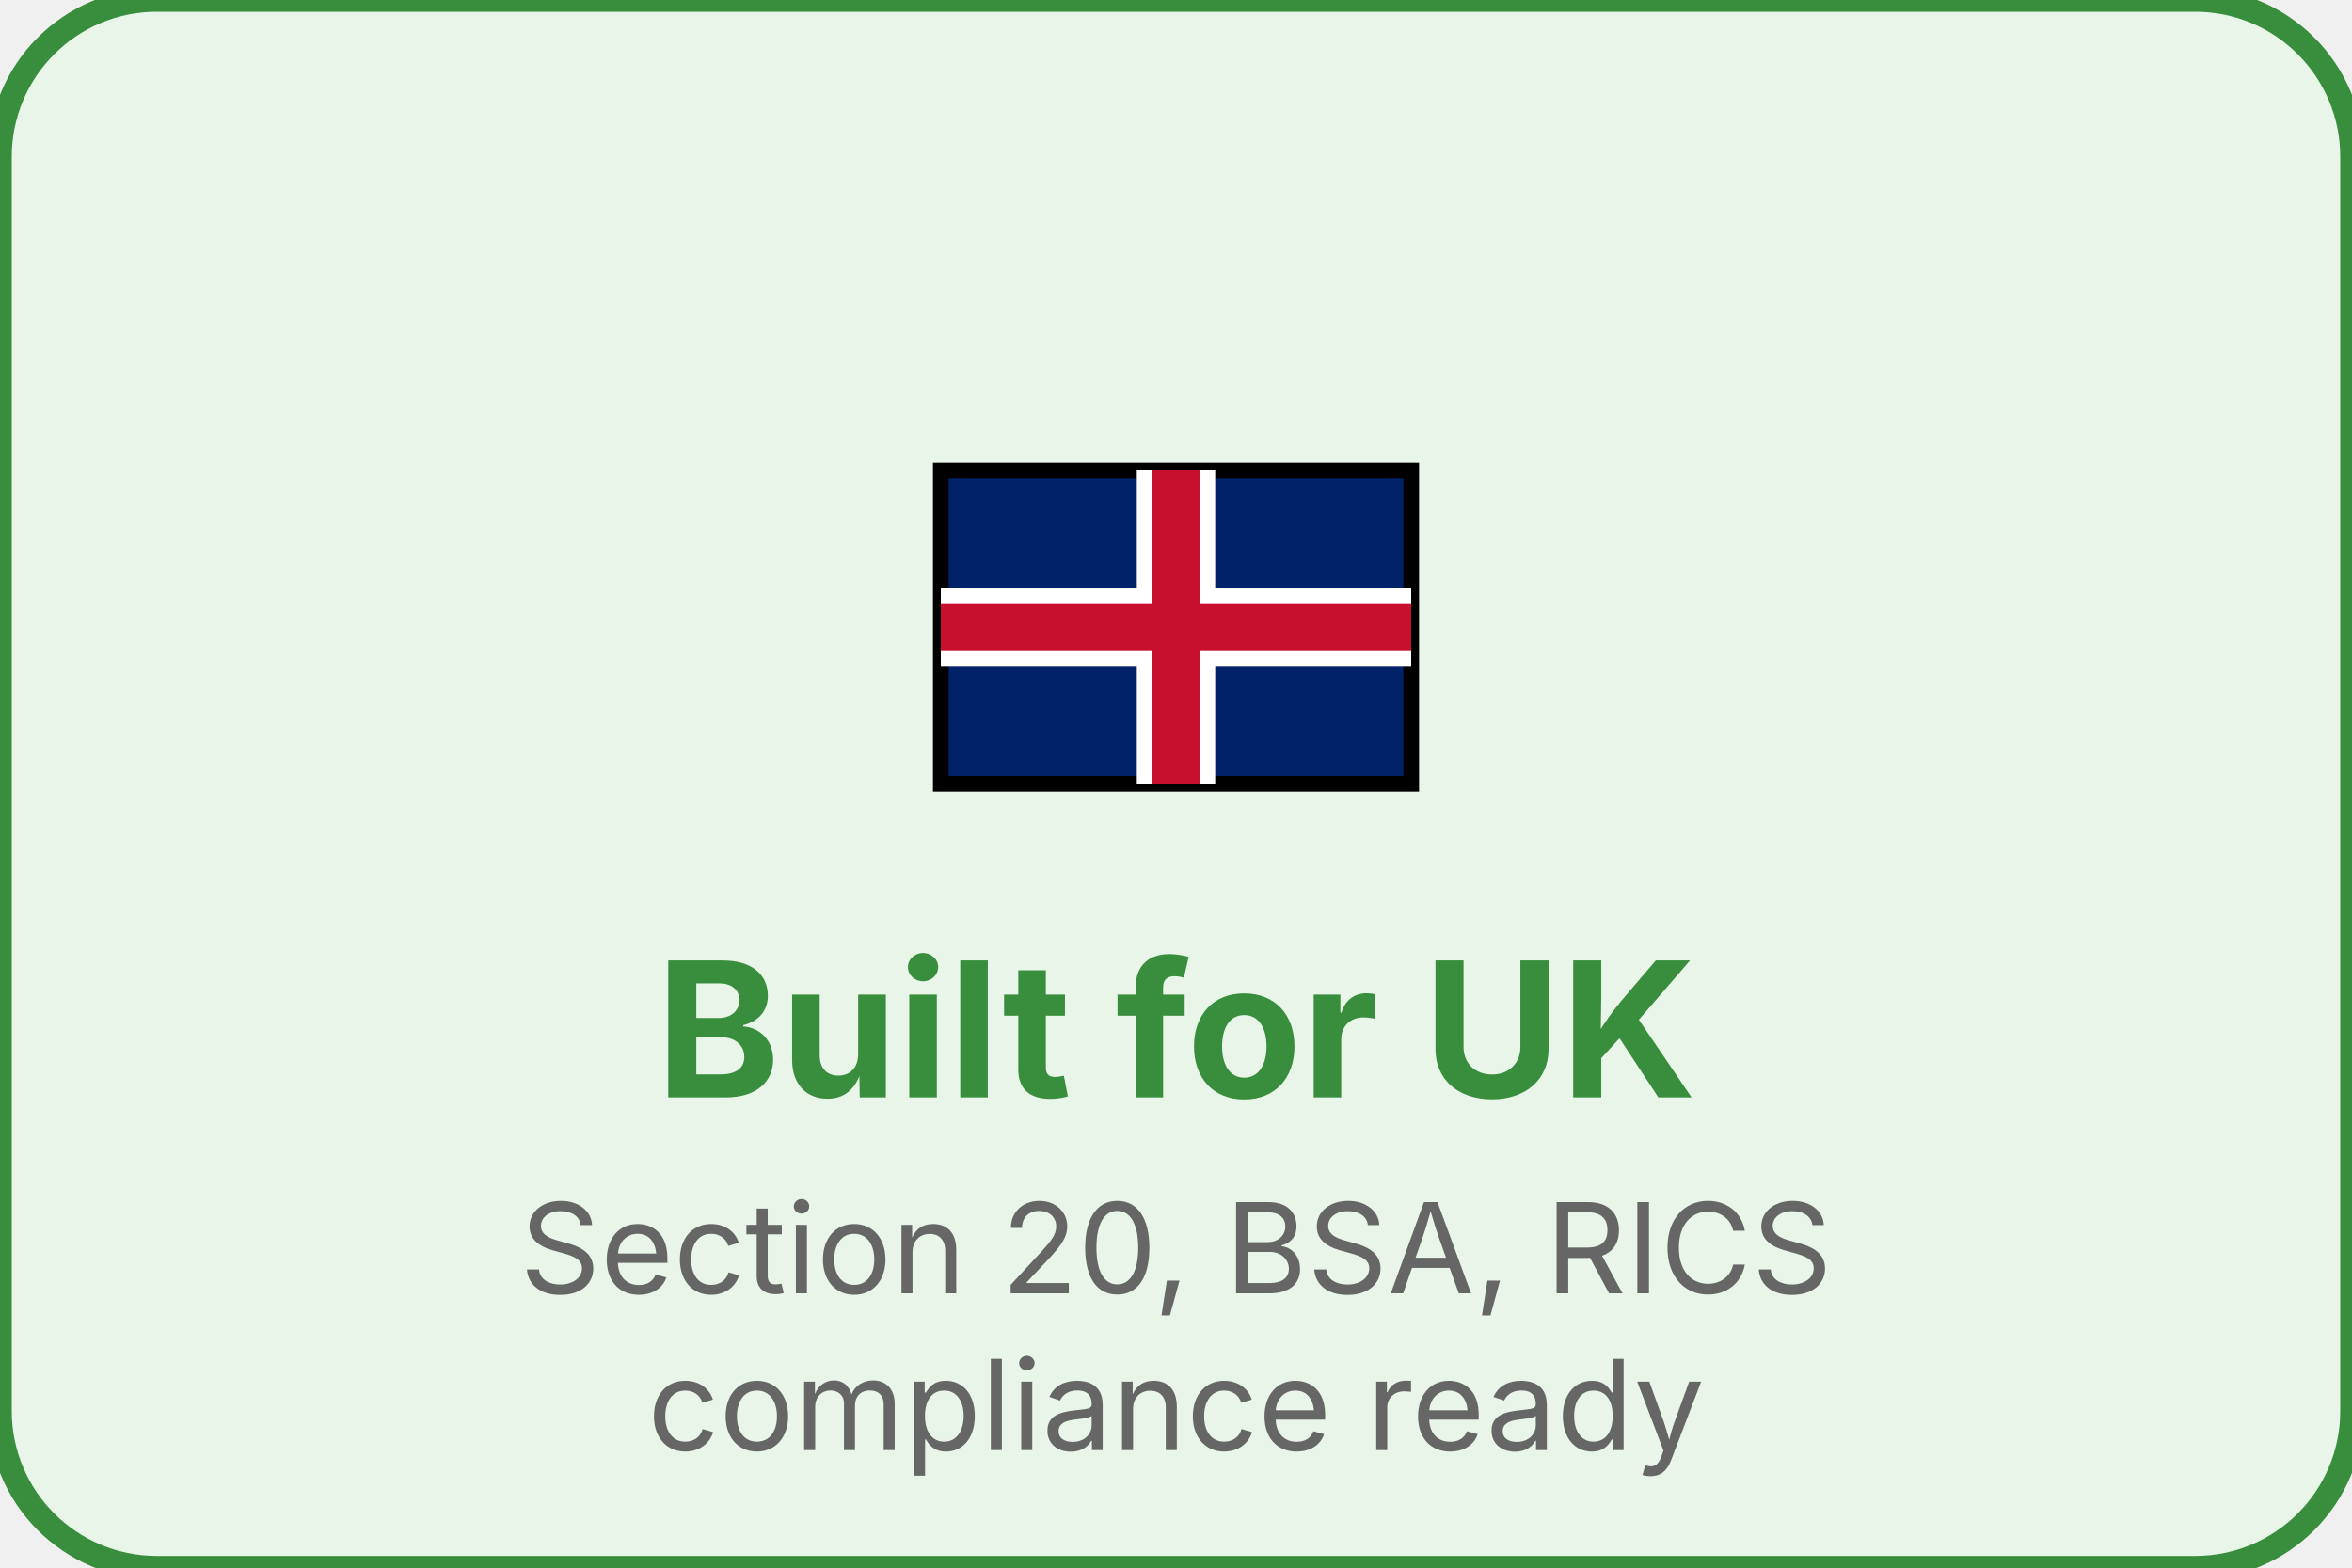
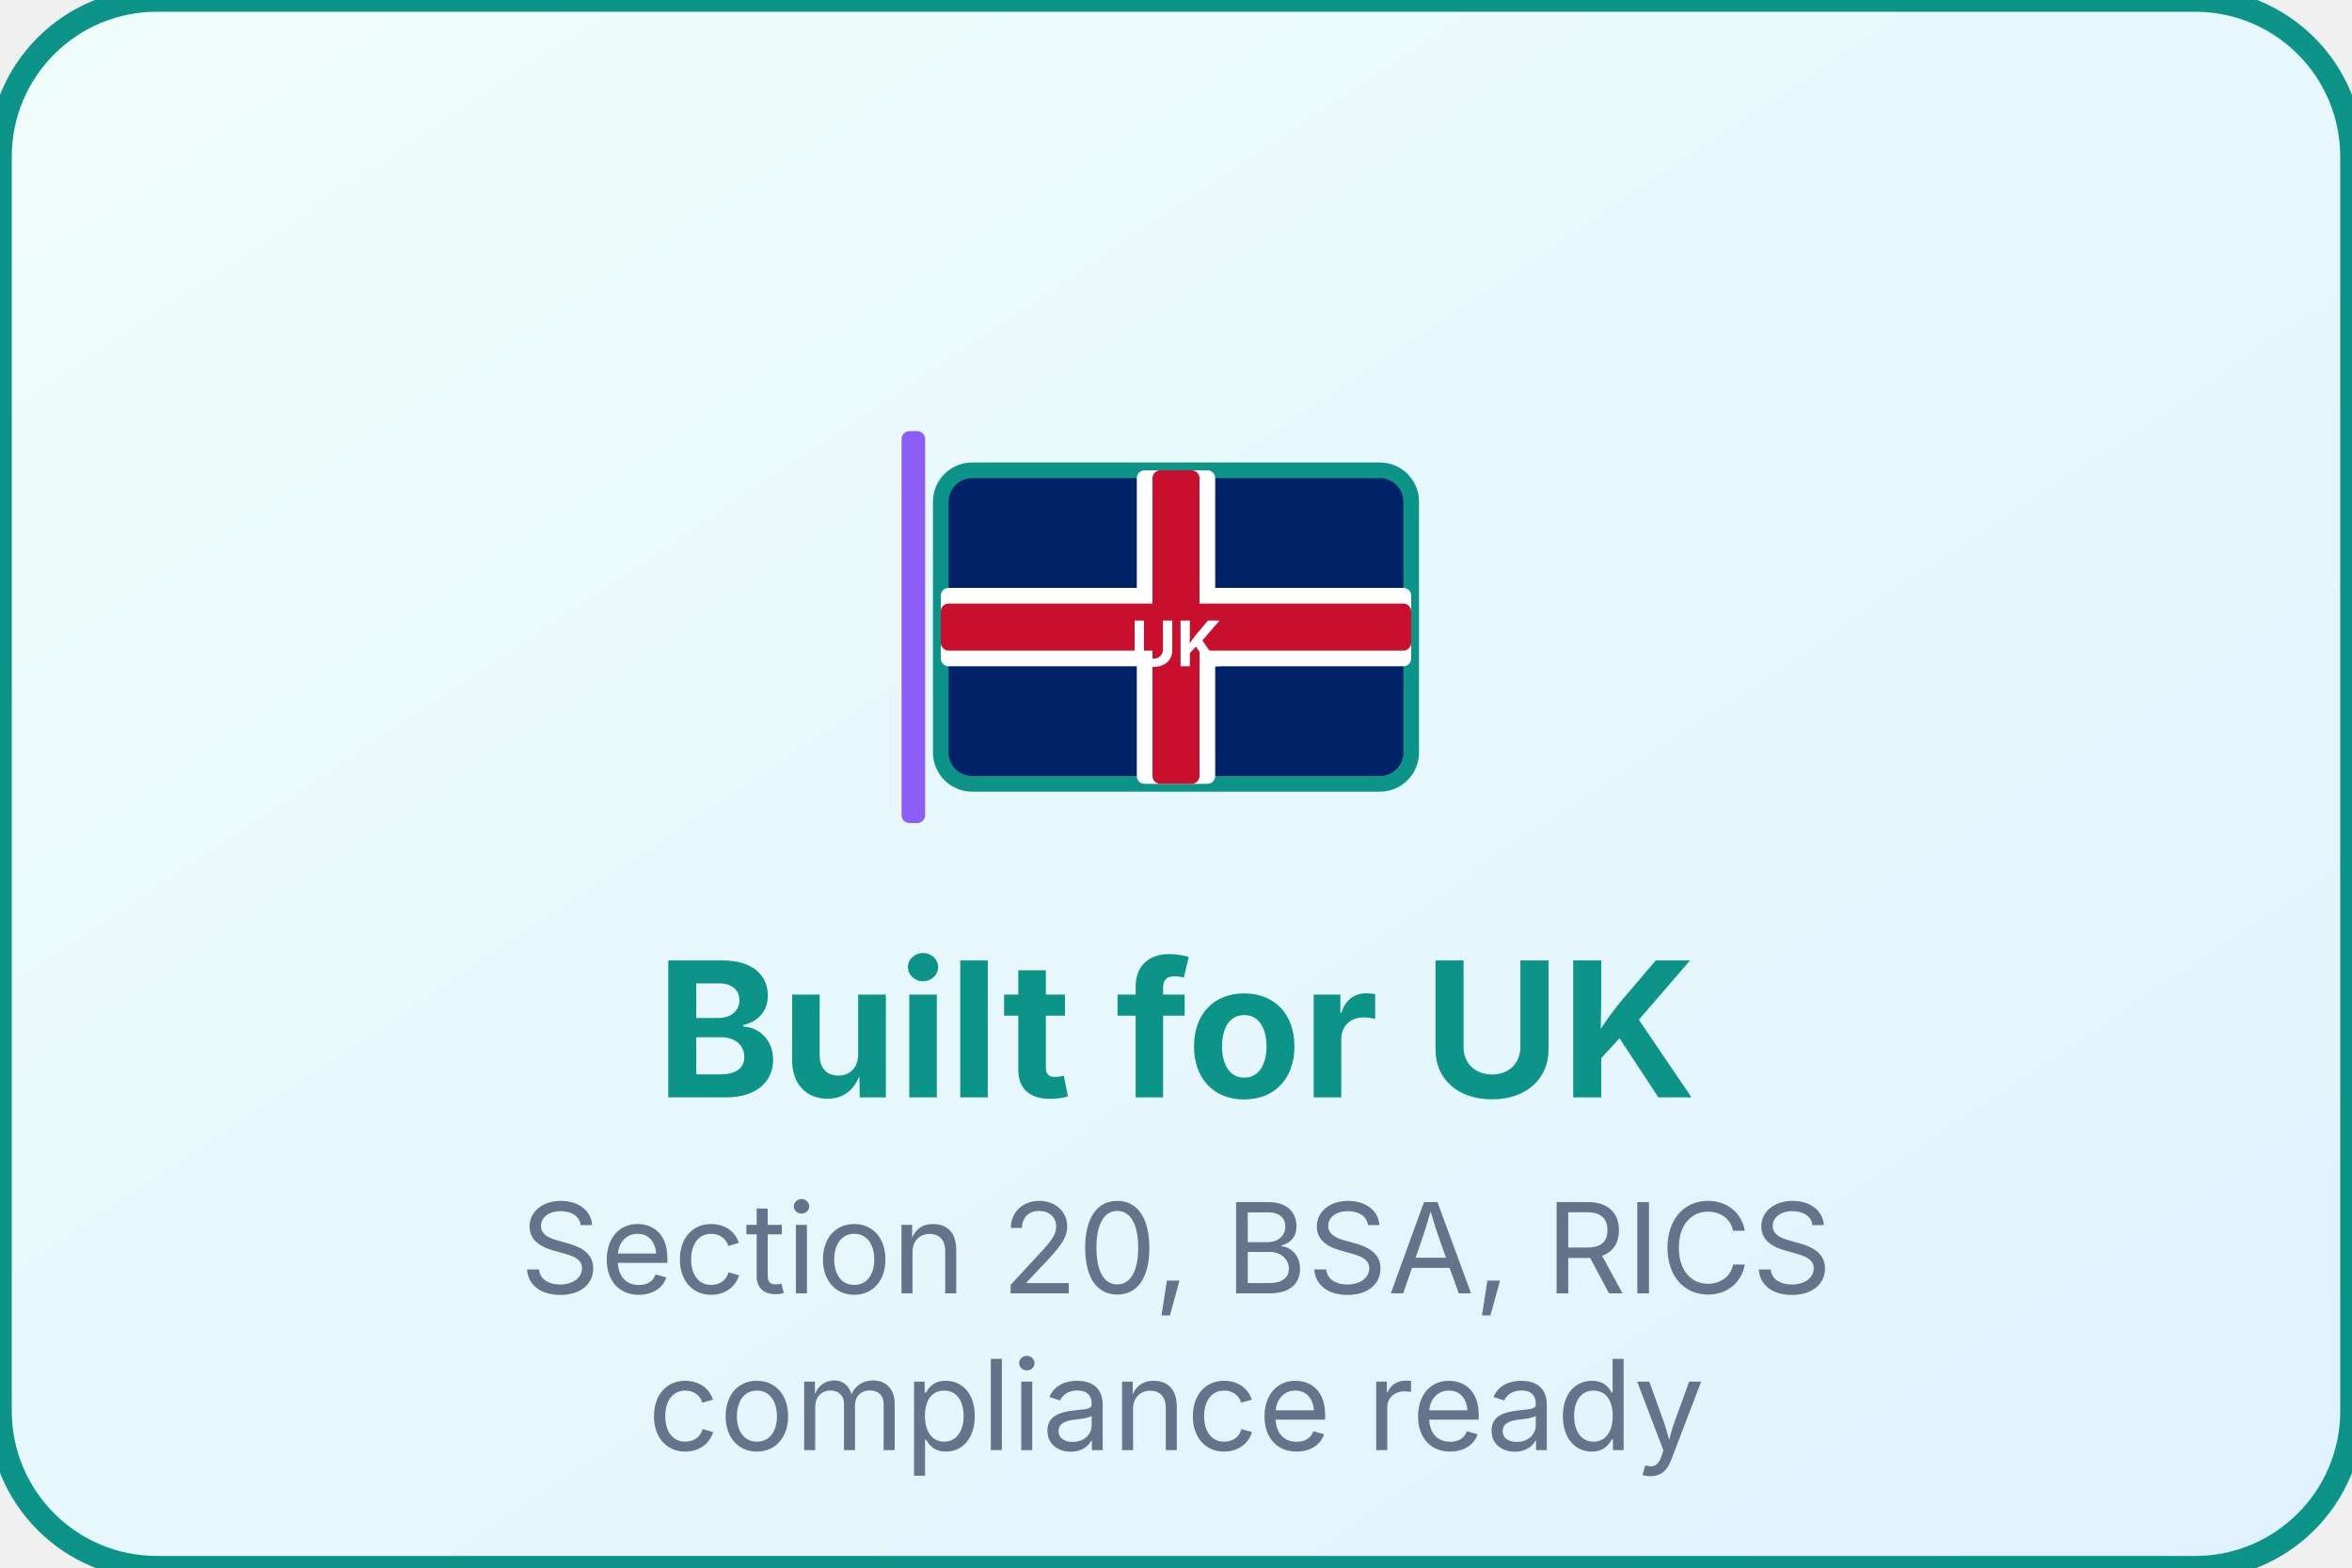
<svg xmlns="http://www.w3.org/2000/svg" width="300" height="200">
-   <rect width="300" height="200" fill="#e8f5e8" stroke="#388e3c" stroke-width="3" rx="20" />
-   <rect x="120" y="60" width="60" height="40" fill="#012169" stroke="#000" stroke-width="2" />
-   <rect x="120" y="75" width="60" height="10" fill="white" />
-   <rect x="145" y="60" width="10" height="40" fill="white" />
-   <rect x="120" y="77" width="60" height="6" fill="#c8102e" />
-   <rect x="147" y="60" width="6" height="40" fill="#c8102e" />
-   <text x="150" y="140" text-anchor="middle" fill="#388e3c" font-family="Inter, sans-serif" font-size="24" font-weight="bold">Built for UK</text>
-   <text x="150" y="165" text-anchor="middle" fill="#666" font-family="Inter, sans-serif" font-size="16">Section 20, BSA, RICS</text>
-   <text x="150" y="185" text-anchor="middle" fill="#666" font-family="Inter, sans-serif" font-size="16">compliance ready</text>
+   <defs>
+     <linearGradient id="bgGradient" x1="0%" y1="0%" x2="100%" y2="100%">
+       <stop offset="0%" style="stop-color:#f0fdfa;stop-opacity:1" />
+       <stop offset="100%" style="stop-color:#e0f2fe;stop-opacity:1" />
+     </linearGradient>
+     <linearGradient id="flagGradient" x1="0%" y1="0%" x2="100%" y2="100%">
+       <stop offset="0%" style="stop-color:#0d9488;stop-opacity:1" />
+       <stop offset="100%" style="stop-color:#2563eb;stop-opacity:1" />
+     </linearGradient>
+   </defs>
+   <rect width="300" height="200" fill="url(#bgGradient)" stroke="#0d9488" stroke-width="3" rx="20" />
+   <rect x="120" y="60" width="60" height="40" fill="#012169" stroke="#0d9488" stroke-width="2" rx="4" />
+   <rect x="120" y="75" width="60" height="10" fill="white" rx="1" />
+   <rect x="145" y="60" width="10" height="40" fill="white" rx="1" />
+   <rect x="120" y="77" width="60" height="6" fill="#c8102e" rx="1" />
+   <rect x="147" y="60" width="6" height="40" fill="#c8102e" rx="1" />
+   <rect x="115" y="55" width="3" height="50" fill="#8b5cf6" rx="1" />
+   <text x="150" y="85" text-anchor="middle" fill="white" font-family="Inter, sans-serif" font-size="8" font-weight="bold">UK</text>
+   <text x="150" y="140" text-anchor="middle" fill="#0d9488" font-family="Inter, sans-serif" font-size="24" font-weight="bold">Built for UK</text>
+   <text x="150" y="165" text-anchor="middle" fill="#64748b" font-family="Inter, sans-serif" font-size="16">Section 20, BSA, RICS</text>
+   <text x="150" y="185" text-anchor="middle" fill="#64748b" font-family="Inter, sans-serif" font-size="16">compliance ready</text>
</svg>
